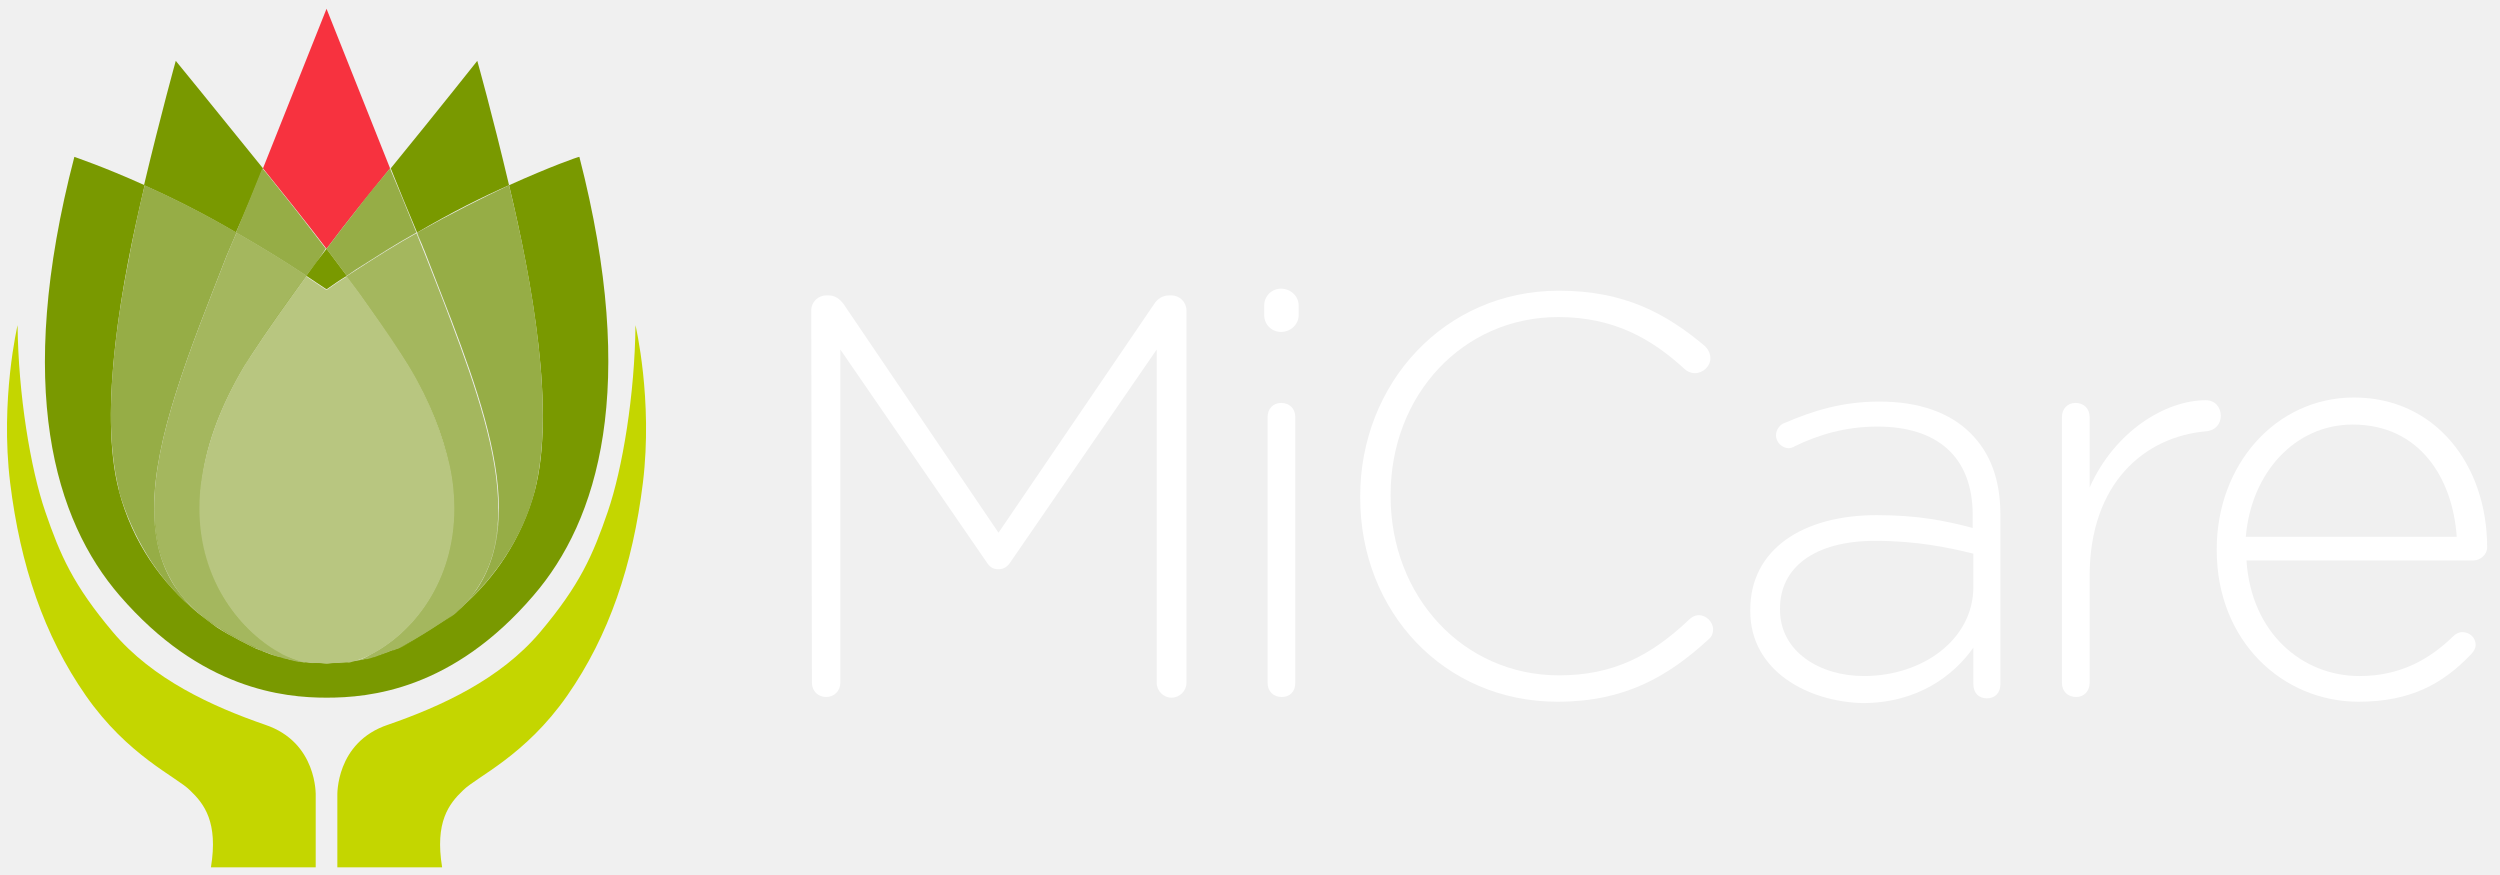
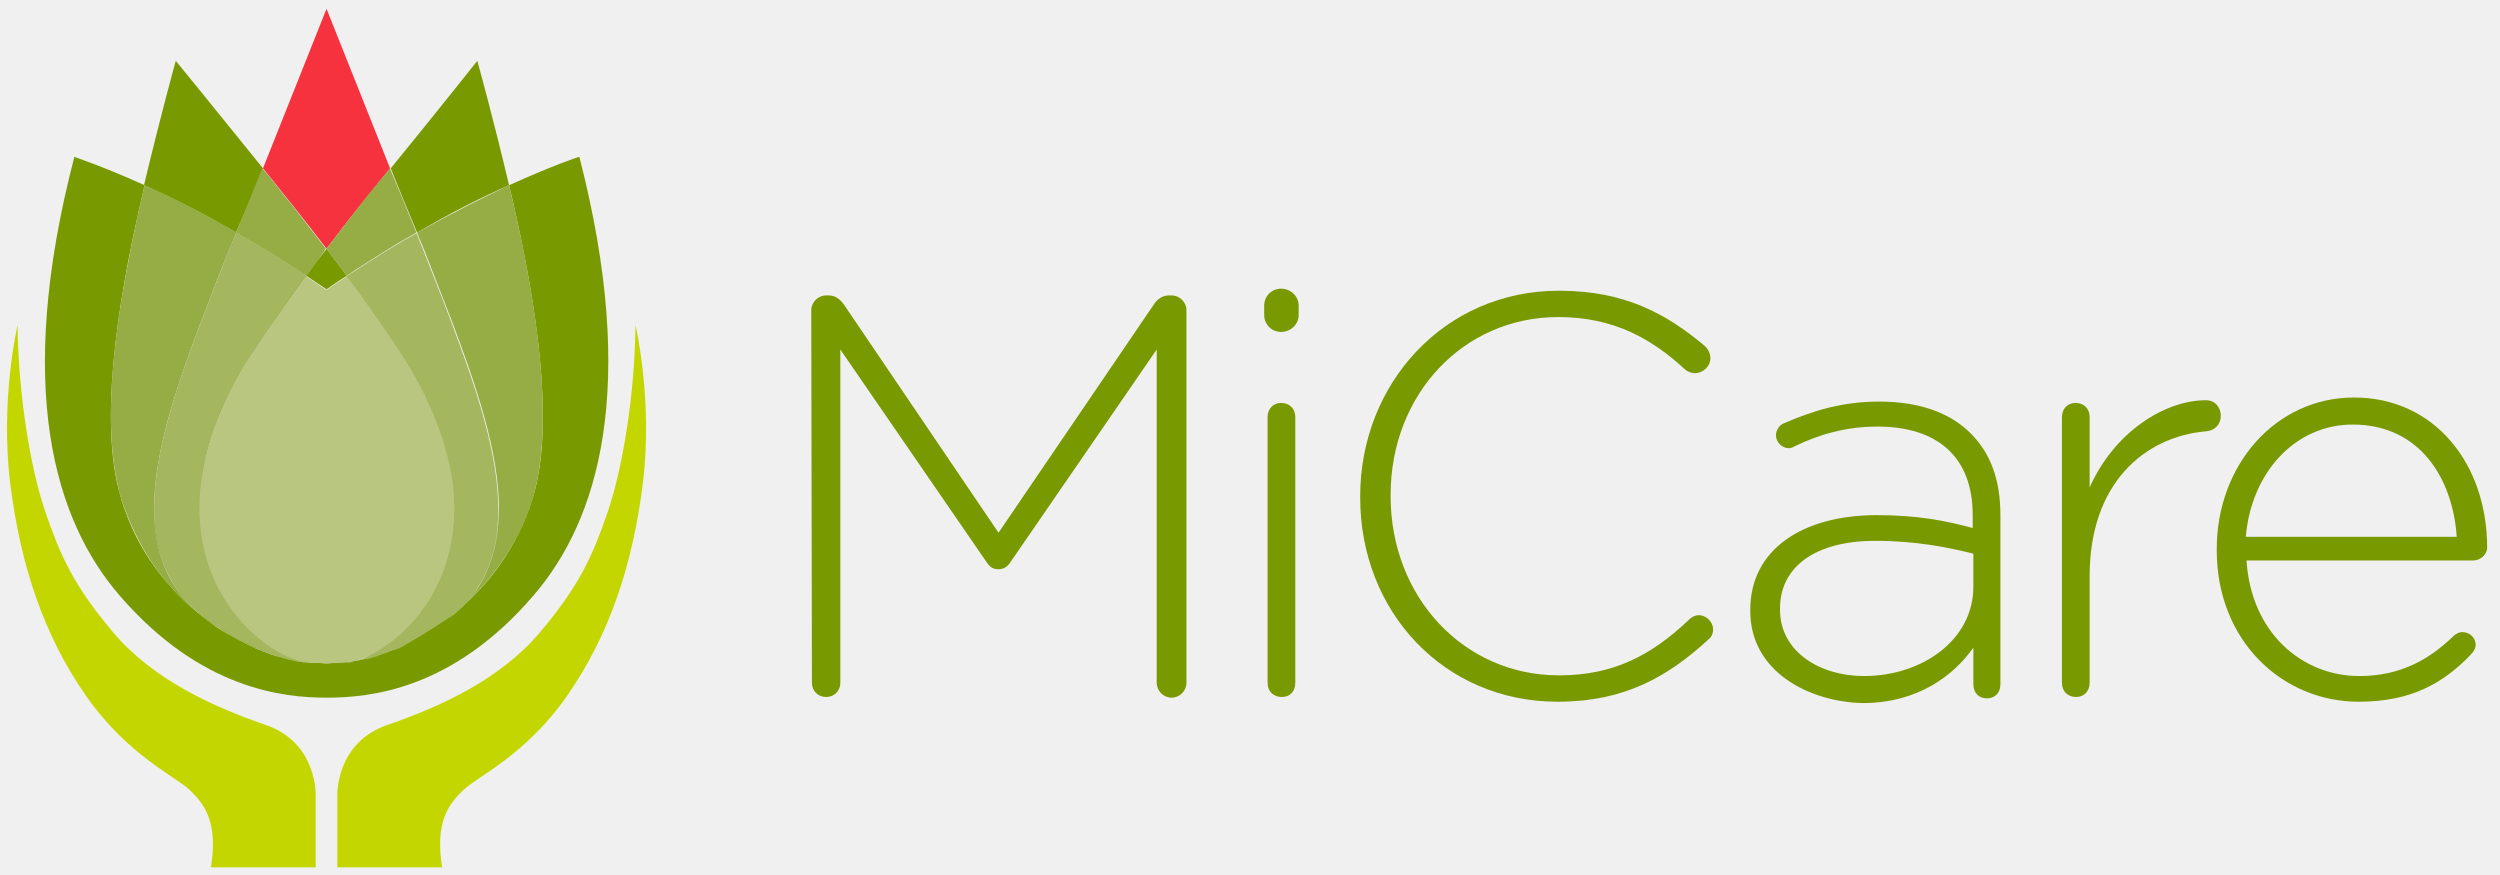
- <svg xmlns="http://www.w3.org/2000/svg" version="1.1" x="0px" y="0px" width="369.8px" height="129.3px" viewBox="0 0 369.8 129.3" style="enable-background:new 0 0 369.8 129.3;" xml:space="preserve">
+ <svg xmlns="http://www.w3.org/2000/svg" version="1.1" id="Layer_1" x="0px" y="0px" width="369.8px" height="129.3px" viewBox="0 0 369.8 129.3" style="enable-background:new 0 0 369.8 129.3;" xml:space="preserve">
  <g>
-     <path style="fill:#fff;" d="M120,45.9c0-1.2,1-2.2,2.2-2.2h0.4c0.9,0,1.6,0.5,2.2,1.3l22.9,33.8L170.7,45   c0.5-0.8,1.3-1.3,2.2-1.3h0.4c1.2,0,2.2,1,2.2,2.2V101c0,1.2-1,2.2-2.2,2.2c-1.2,0-2.2-1-2.2-2.2V51.7l-21.6,31.4   c-0.5,0.8-1.1,1.1-1.8,1.1c-0.8,0-1.3-0.3-1.8-1.1l-21.6-31.4v49.3c0,1.2-0.9,2.1-2.1,2.1s-2.1-0.9-2.1-2.1" />
-     <path style="fill:#fff;" d="M187,45.2c0-1.4,1.1-2.5,2.5-2.5c1.4,0,2.6,1.1,2.6,2.5v1.4c0,1.4-1.2,2.5-2.6,2.5   c-1.4,0-2.5-1.1-2.5-2.5 M187.5,61.7c0-1.2,0.8-2.1,2-2.1c1.2,0,2.1,0.8,2.1,2.1v39.3c0,1.3-0.8,2.1-2,2.1c-1.2,0-2.1-0.8-2.1-2.1   V61.7z" />
+     <path style="fill:#799900;" d="M120,45.9c0-1.2,1-2.2,2.2-2.2h0.4c0.9,0,1.6,0.5,2.2,1.3l22.9,33.8L170.7,45   c0.5-0.8,1.3-1.3,2.2-1.3h0.4c1.2,0,2.2,1,2.2,2.2V101c0,1.2-1,2.2-2.2,2.2c-1.2,0-2.2-1-2.2-2.2V51.7l-21.6,31.4   c-0.5,0.8-1.1,1.1-1.8,1.1c-0.8,0-1.3-0.3-1.8-1.1l-21.6-31.4v49.3c0,1.2-0.9,2.1-2.1,2.1s-2.1-0.9-2.1-2.1" />
+     <path style="fill:#799900;" d="M187,45.2c0-1.4,1.1-2.5,2.5-2.5c1.4,0,2.6,1.1,2.6,2.5v1.4c0,1.4-1.2,2.5-2.6,2.5   c-1.4,0-2.5-1.1-2.5-2.5 M187.5,61.7c0-1.2,0.8-2.1,2-2.1c1.2,0,2.1,0.8,2.1,2.1v39.3c0,1.3-0.8,2.1-2,2.1c-1.2,0-2.1-0.8-2.1-2.1   V61.7z" />
    <path style="fill:#799900;" d="M85.7,23.2c-0.2,0-4.2,1.4-10.4,4.2c3.4,14.2,6.9,33.5,3.8,45.2c-2,7.2-5.9,12.9-10.7,17.1l-1,0.9   l-0.4,0.3c0,0-5.6,3.8-8.1,4.9l0,0c-0.8,0.3-1.6,0.7-2.4,0.9c-0.3,0.1-0.6,0.2-0.9,0.3c-0.4,0.1-0.9,0.3-1.3,0.4   c-0.5,0.1-1,0.2-1.5,0.3l-0.1,0c-1.1,0.2-2.2,0.2-3.2,0.3c-0.3,0-0.7,0.1-1.1,0.1c-0.4,0-0.7,0-1.1-0.1c-1-0.1-1.9-0.1-3-0.2   l-0.2,0c-0.6-0.1-1.1-0.2-1.7-0.4c-0.4-0.1-0.8-0.2-1.2-0.3c-0.4-0.1-0.7-0.2-1.1-0.3c-0.8-0.3-1.5-0.6-2.3-0.9   c0,0-3.9-1.9-5.7-3.1l0,0c-0.6-0.4-2.9-2.2-2.9-2.2c-5.2-4.3-9.6-10.3-11.6-18c-3.1-11.8,0.4-31,3.8-45.2   c-6.2-2.8-10.2-4.1-10.4-4.2C2.1,57.4,8.1,77,17.7,88.1c12,13.9,24.3,15.1,30.6,15.1c6.3,0,18.6-1.1,30.6-15.1   C88.5,77,94.5,57.4,85.7,23.2" />
    <path style="fill:#F7323F;" d="M38.9,24.9c2.9,3.6,6.2,7.7,9.4,11.9c3.2-4.3,6.5-8.3,9.4-11.9L48.3,1.3L38.9,24.9" />
    <path style="fill:#799900;" d="M38.9,24.9C31.4,15.6,26,9,26,9s-2.2,7.9-4.7,18.4c3.8,1.7,8.5,4,13.6,7   C36.4,31.1,37.7,27.9,38.9,24.9" />
    <path style="fill:#96AD46;" d="M29.1,90.5c-2.8-2.3-5.4-5.2-7.4-8.5c-1.7-2.8-3.1-5.9-4.1-9.3c0,0,0-0.1,0-0.1c0,0,0-0.1,0-0.1   c0,0,0,0,0,0c-0.8-3.2-1.2-7-1.2-11c0-7.5,1.2-16,2.8-23.9c0,0,0,0,0,0c0,0,0,0,0-0.1c0.7-3.5,1.4-6.9,2.2-10.1   c3.8,1.7,8.5,4,13.6,7c-0.5,1.2-1,2.3-1.5,3.5c-2.6,6.7-5.4,13.6-7.5,20.3c-1.9,6-3.2,11.7-3.2,17c0,4.3,0.9,8.3,3.1,11.6   C26.8,88.1,27.8,89.3,29.1,90.5" />
    <path style="fill:#799900;" d="M19.1,37.5c0.7-3.5,1.4-6.9,2.2-10.1C20.6,30.6,19.8,34,19.1,37.5 M19.1,37.6   C19.1,37.6,19.1,37.5,19.1,37.6C19.1,37.5,19.1,37.6,19.1,37.6 M17.5,72.5C17.5,72.5,17.5,72.5,17.5,72.5   C17.5,72.5,17.5,72.5,17.5,72.5 M17.6,72.5L17.6,72.5 M17.6,72.6L17.6,72.6 M29.2,90.6c-2.9-2.4-5.5-5.3-7.6-8.7   c2.1,3.4,4.7,6.2,7.4,8.5C29.1,90.5,29.2,90.5,29.2,90.6" />
    <path style="fill:#96AD46;" d="M45.3,40.8c-3.6-2.4-7.1-4.5-10.4-6.4c1.4-3.3,2.7-6.5,3.9-9.5c0.9,1,1.7,2.1,2.6,3.2   c2.2,2.7,4.5,5.7,6.8,8.7c0,0,0,0-0.1,0.1C47.3,38.2,46.3,39.5,45.3,40.8" />
    <path style="fill:#8F9556;" d="M41.5,28.1c-0.9-1.1-1.8-2.2-2.6-3.2c0,0,0,0,0,0C39.7,25.9,40.6,27,41.5,28.1" />
    <path style="fill:#799900;" d="M75.3,27.4c-2.5-10.6-4.7-18.4-4.7-18.4s-5.3,6.7-12.8,15.9c1.2,3,2.5,6.2,3.9,9.5   C66.8,31.4,71.4,29.1,75.3,27.4" />
    <path style="fill:#96AD46;" d="M68.4,89.7c0.8-0.8,1.5-1.7,2.1-2.5c2.3-3.4,3.3-7.5,3.3-12c0-8.3-3.3-18.1-7-27.8   c-1.3-3.4-2.7-6.9-4-10.3c-0.2-0.4-0.3-0.8-0.5-1.2c-0.2-0.5-0.4-1-0.6-1.5c0,0,0,0,0,0c5.2-2.9,9.8-5.2,13.6-7   c2.5,10.3,5,23.3,5,34.1c0,4.1-0.4,7.9-1.2,11.2c-0.9,3.4-2.3,6.4-4,9.1C73.2,84.8,70.9,87.4,68.4,89.7" />
    <path style="fill:#799900;" d="M68.4,89.7C68.4,89.7,68.4,89.7,68.4,89.7c2.5-2.3,4.8-4.9,6.7-8C73.2,84.8,70.9,87.5,68.4,89.7" />
    <path style="fill:#96AD46;" d="M48.3,36.8L48.3,36.8L48.3,36.8 M51.3,40.8c-1-1.3-2-2.7-3-4c1.5-2,3-3.9,4.4-5.7   c1.2-1.6,2.4-3.1,3.6-4.5c0.5-0.6,0.9-1.1,1.4-1.7c0,0.1,0.1,0.2,0.1,0.3c1.2,2.9,2.5,6,3.8,9.2h0h0c-2.9,1.6-5.9,3.5-9,5.5   C52.2,40.2,51.7,40.5,51.3,40.8" />
    <path style="fill:#8F9556;" d="M56.3,26.6c0.5-0.6,0.9-1.1,1.4-1.7C57.2,25.4,56.8,26,56.3,26.6 M48.3,36.8L48.3,36.8   c1.5-2,3-3.9,4.4-5.7C51.3,32.9,49.8,34.9,48.3,36.8" />
    <path style="fill:#799900;" d="M61.6,34.4c-1.3-3.2-2.6-6.2-3.8-9.2C59,28.1,60.3,31.2,61.6,34.4L61.6,34.4" />
    <polyline style="fill:#7F9D17;" points="61.6,34.4 61.6,34.4 61.6,34.4 61.6,34.4 61.6,34.4  " />
    <path style="fill:#A4B75E;" d="M45.1,98c-0.3,0-0.6-0.1-0.8-0.1l-0.2,0c-0.4-0.1-0.9-0.2-1.3-0.3c-0.1,0-0.2-0.1-0.3-0.1l-0.5-0.1   c-0.2-0.1-0.4-0.1-0.6-0.2c0,0,0,0-0.1,0L40.6,97l-0.5-0.2c-0.4-0.2-0.9-0.3-1.3-0.5c-0.1,0-0.2-0.1-0.3-0.1l-0.7-0.3   c0,0-3.6-1.7-5.5-3c-0.1,0-0.1-0.1-0.2-0.1l0,0l0,0c-0.6-0.4-2.9-2.2-2.9-2.2c0,0,0,0,0,0c-1.3-1.2-2.4-2.4-3.3-3.8   c-2.2-3.4-3.1-7.3-3.1-11.6c0-5.2,1.3-11,3.2-17c2.1-6.7,4.9-13.6,7.5-20.3c0.5-1.2,1-2.4,1.5-3.5c3.3,1.9,6.8,4,10.4,6.4   c-2.9,3.9-5.7,7.9-8.3,11.9c-0.3,0.5-0.6,1-0.9,1.4c-3.5,5.9-5.5,11.3-6.2,16.2c-0.3,1.7-0.4,3.3-0.4,4.8   c0,10.9,6.1,18.4,12.3,21.6c0.8,0.5,1.8,0.8,2.8,1.1C44.8,97.9,45,98,45.1,98" />
    <path style="fill:#799900;" d="M32.2,92.8L32.2,92.8L32.2,92.8c-1.1-0.7-2-1.4-2.9-2.2c0,0,0,0,0,0c0,0,0,0,0,0   C29.2,90.6,31.6,92.4,32.2,92.8L32.2,92.8 M37.9,95.9l-0.1-0.1c-1.8-0.8-3.6-1.8-5.3-2.9C34.3,94.2,37.9,95.9,37.9,95.9 M38.8,96.3   c-0.1,0-0.1-0.1-0.2-0.1l-0.1,0C38.7,96.3,38.7,96.3,38.8,96.3 M41.9,97.3l-0.2,0l-0.5-0.1l-0.1,0c0,0,0,0,0.1,0   C41.5,97.2,41.7,97.3,41.9,97.3 M45.4,98.1C45,98,44.7,98,44.3,97.9l-0.2,0l-0.7-0.1c-0.2-0.1-0.4-0.1-0.7-0.2   c0.4,0.1,0.9,0.2,1.3,0.3l0.2,0c0.3,0.1,0.6,0.1,0.8,0.1C45.2,98,45.3,98,45.4,98.1" />
    <path style="fill:#829F1F;" d="M25.9,86.8c-2.2-3.4-3.1-7.3-3.1-11.6c0-5.2,1.3-11,3.2-17c-1.9,6-3.2,11.7-3.2,17   C22.9,79.5,23.7,83.4,25.9,86.8" />
    <path style="fill:#A4B75E;" d="M51.6,98c1.2-0.2,2.3-0.6,3.2-1.2c6.2-3.2,12.3-10.7,12.3-21.6c0-2-0.2-4.2-0.7-6.4   c-0.9-4.5-2.8-9.3-6-14.6c-0.4-0.6-0.8-1.3-1.2-1.9c-2-3-4.1-6.1-6.2-9c-0.6-0.8-1.2-1.6-1.8-2.4c0.5-0.3,0.9-0.6,1.4-0.9   c3.1-2,6.1-3.9,9-5.5c0.2,0.5,0.4,1,0.6,1.5c0.2,0.4,0.3,0.8,0.5,1.2c1.3,3.4,2.7,6.8,4,10.3c3.7,9.8,7,19.5,7,27.8   c0,4.5-0.9,8.5-3.3,12c-0.6,0.9-1.3,1.8-2.1,2.6c0,0,0,0,0,0l-1,0.9l-0.4,0.3c0,0-5.6,3.8-8.1,4.9l0,0c0,0,0,0-0.1,0   c-0.2,0.1-0.4,0.2-0.6,0.2c-0.4,0.1-0.7,0.3-1.1,0.4c-0.2,0.1-0.3,0.1-0.5,0.2c-0.1,0-0.1,0-0.2,0.1c0,0,0,0-0.1,0l-0.3,0.1   l-0.5,0.2c0,0,0,0,0,0c0,0-0.1,0-0.1,0c-0.3,0.1-0.6,0.2-1,0.3l-0.1,0c-0.1,0-0.1,0-0.2,0c-0.5,0.1-1,0.2-1.5,0.3l-0.1,0   C52.2,97.9,51.9,97.9,51.6,98" />
    <path style="fill:#799900;" d="M58.8,95.9C58.8,95.9,58.8,95.9,58.8,95.9l0.1,0c2.5-1.1,8.1-4.9,8.1-4.9l0.4-0.3l1-0.9c0,0,0,0,0,0   c0,0,0,0,0,0c-0.4,0.3-0.7,0.6-1,0.9l-0.4,0.3c-2.6,2.1-5.3,3.7-8.1,4.9L58.8,95.9C58.8,95.9,58.8,95.9,58.8,95.9 M57.1,96.6   c0.4-0.1,0.7-0.3,1.1-0.4c-0.2,0.1-0.4,0.2-0.7,0.3C57.4,96.5,57.2,96.5,57.1,96.6 M56.4,96.8C56.4,96.8,56.4,96.8,56.4,96.8   c0.1,0,0.2-0.1,0.3-0.1C56.6,96.8,56.5,96.8,56.4,96.8L56.4,96.8 M55.4,97.1C55.5,97.1,55.5,97.1,55.4,97.1c0.1,0,0.1,0,0.1,0   L55.4,97.1C55.5,97.1,55.5,97.1,55.4,97.1 M51.1,98.1c0.2,0,0.3-0.1,0.4-0.1c0.3,0,0.7-0.1,1-0.1l0.1,0c0.5-0.1,1-0.2,1.5-0.3   c0.1,0,0.1,0,0.2,0l-0.2,0l-0.7,0.2l-0.8,0.2l-0.1,0C52.1,97.9,51.6,98,51.1,98.1" />
    <path style="fill:#829F1F;" d="M62.3,35.9c-0.2-0.5-0.4-1-0.6-1.5C61.8,34.9,62.1,35.4,62.3,35.9 M70.5,87.1   c2.3-3.4,3.3-7.5,3.3-12c0-8.3-3.3-18.1-7-27.8c3.7,9.8,7,19.5,7,27.8C73.7,79.6,72.8,83.7,70.5,87.1" />
    <path style="fill:#829F1F;" d="M52.6,39.9c3.1-2,6.1-3.9,9-5.5l0,0C58.8,36,55.7,37.8,52.6,39.9" />
    <polyline style="fill:#7B9B08;" points="61.6,34.4 61.6,34.4 61.6,34.4 61.6,34.4  " />
    <path style="fill:#799900;" d="M51.3,40.8c-1-1.3-2-2.7-3-4c-1,1.3-2,2.6-3,4c1,0.7,2,1.3,3,2C49.3,42.1,50.3,41.4,51.3,40.8" />
    <path style="fill:#B8C680;" d="M48.3,98.2c-0.4,0-0.7,0-1.1-0.1c-0.7,0-1.4,0-2.1-0.1c-0.2,0-0.3-0.1-0.5-0.1c-1-0.2-2-0.6-2.8-1.1   c-6.2-3.2-12.3-10.7-12.3-21.6c0-1.5,0.1-3.2,0.4-4.8c0.8-4.9,2.7-10.3,6.2-16.2c0.3-0.5,0.6-1,0.9-1.4c2.6-4,5.4-8,8.3-11.9   c1,0.7,2,1.3,3,2c1-0.7,2-1.4,3-2c0.6,0.8,1.2,1.6,1.8,2.4c2.1,3,4.3,6,6.2,9c0.4,0.6,0.8,1.3,1.2,1.9c3.2,5.3,5,10.2,6,14.6   c0.5,2.3,0.7,4.4,0.7,6.4c0,10.9-6.1,18.4-12.3,21.6c-0.9,0.5-2,0.9-3.2,1.2c-0.8,0.1-1.5,0.1-2.2,0.1C49,98.1,48.7,98.2,48.3,98.2   " />
    <path style="fill:#799900;" d="M48.4,98.3h-0.2c-0.9,0-1.9-0.1-2.8-0.2c-0.1,0-0.2,0-0.3-0.1c0.7,0.1,1.4,0.1,2.1,0.1   c0.4,0,0.7,0.1,1.1,0.1c0.4,0,0.7,0,1.1-0.1c0.7,0,1.5-0.1,2.2-0.1c-0.1,0-0.3,0.1-0.4,0.1C50.2,98.2,49.3,98.3,48.4,98.3" />
    <line style="fill:#86A229;" x1="51.3" y1="40.8" x2="51.3" y2="40.8" />
    <path style="fill:#8DA736;" d="M37,52.7c2.6-4,5.4-8,8.3-11.9C42.5,44.7,39.6,48.7,37,52.7 M44.6,97.9c-1-0.2-2-0.6-2.8-1.1   c-6.2-3.2-12.3-10.7-12.3-21.6c0-1.5,0.1-3.2,0.4-4.8c-0.3,1.7-0.4,3.3-0.4,4.8c0,10.9,6.2,18.4,12.3,21.6   C42.7,97.3,43.6,97.6,44.6,97.9" />
    <path style="fill:#8DA736;" d="M53,43.2c-0.6-0.8-1.2-1.6-1.8-2.4C51.8,41.6,52.4,42.4,53,43.2 M66.4,68.7c-0.9-4.5-2.8-9.3-6-14.6   c-0.4-0.6-0.8-1.3-1.2-1.9c0.4,0.6,0.8,1.3,1.2,1.9C63.6,59.4,65.5,64.3,66.4,68.7" />
    <path style="fill:#C4D600;" d="M46.7,128.3v-10.6c0,0,0.3-7.9-7.5-10.5c-7.8-2.7-16.6-6.7-22.5-13.7c-5.9-7-7.8-11.4-10-17.8   c-2.2-6.4-4-17.4-4.1-27.6c0,0-2.6,11-1.1,23.3c1.5,12.2,5,22.6,11.2,31.5c6.2,8.9,13.4,12,15.4,14c2.1,2,4.2,4.7,3.1,11.4" />
    <path style="fill:#C4D600;" d="M49.9,128.3v-10.6c0,0-0.3-7.9,7.5-10.5c7.8-2.7,16.6-6.7,22.5-13.7c5.9-7,7.8-11.4,10-17.8   c2.2-6.4,4-17.4,4.1-27.6c0,0,2.6,11,1.1,23.3c-1.5,12.2-5,22.6-11.2,31.5c-6.2,8.9-13.4,12-15.4,14c-2.1,2-4.2,4.7-3.1,11.4" />
-     <path style="fill:#fff;" d="M201.2,73.6v-0.2c0-16.6,12.4-30.4,29.4-30.4c9.7,0,15.9,3.4,21.6,8.2c0.4,0.4,0.8,1,0.8,1.8   c0,1.2-1.1,2.2-2.3,2.2c-0.6,0-1.2-0.3-1.5-0.6c-4.9-4.5-10.5-7.7-18.7-7.7c-14.1,0-24.8,11.5-24.8,26.3v0.2   c0,14.9,10.8,26.5,24.9,26.5c8,0,13.6-2.9,19.2-8.2c0.3-0.3,0.8-0.7,1.5-0.7c1.1,0,2.1,1,2.1,2.1c0,0.7-0.3,1.2-0.7,1.5   c-6,5.5-12.4,9.2-22.3,9.2C213.6,103.8,201.2,90.5,201.2,73.6" />
-     <path style="fill:#fff;" d="M258.9,90.4v-0.2c0-8.9,7.7-14,18.7-14c6,0,10.1,0.8,14.2,1.9v-1.9c0-8.7-5.3-13.1-14.1-13.1   c-4.7,0-8.7,1.2-12.2,2.9c-0.3,0.2-0.7,0.3-0.9,0.3c-1,0-1.9-0.9-1.9-1.9c0-1,0.8-1.7,1.2-1.8c4.4-1.9,8.7-3.2,14.1-3.2   c5.8,0,10.4,1.6,13.5,4.7c2.9,2.9,4.4,6.8,4.4,12.1v25c0,1.3-0.8,2.1-2,2.1c-1.2,0-2-0.8-2-2.1v-5.4c-2.9,4.1-8.2,8.2-16.4,8.2   C267.5,103.8,258.9,99.3,258.9,90.4 M291.9,86.8v-4.9c-3.6-0.9-8.4-1.9-14.5-1.9c-9.1,0-14.1,4-14.1,10v0.2c0,6.2,5.9,9.8,12.4,9.8   C284.4,100,291.9,94.6,291.9,86.8" />
-     <path style="fill:#fff;" d="M305,61.7c0-1.2,0.8-2.1,2-2.1c1.2,0,2.1,0.8,2.1,2.1v10.4c3.7-8.3,11.2-12.9,17.2-12.9   c1.3,0,2.2,1,2.2,2.3c0,1.2-0.8,2.2-2.2,2.3c-9.1,0.8-17.2,7.7-17.2,21.4v15.8c0,1.2-0.8,2.1-2,2.1c-1.2,0-2.1-0.8-2.1-2.1" />
-     <path style="fill:#fff;" d="M348.9,103.8c-11.3,0-21-9-21-22.4v-0.2c0-12.4,8.7-22.4,20.3-22.4c12,0,19.7,9.9,19.7,22.2   c0,1-1,1.9-2,1.9h-33.6C333,93.7,340.6,100,349,100c6.1,0,10.4-2.5,13.9-5.9c0.3-0.3,0.8-0.6,1.3-0.6c1.1,0,2,0.8,2,1.9   c0,0.4-0.2,0.9-0.7,1.4C361.4,101.1,356.6,103.8,348.9,103.8 M363.4,79.4c-0.6-8.7-5.5-16.6-15.4-16.6c-8.5,0-15,7.1-15.8,16.6   H363.4z" />
+     <path style="fill:#799900;" d="M201.2,73.6v-0.2c0-16.6,12.4-30.4,29.4-30.4c9.7,0,15.9,3.4,21.6,8.2c0.4,0.4,0.8,1,0.8,1.8   c0,1.2-1.1,2.2-2.3,2.2c-0.6,0-1.2-0.3-1.5-0.6c-4.9-4.5-10.5-7.7-18.7-7.7c-14.1,0-24.8,11.5-24.8,26.3v0.2   c0,14.9,10.8,26.5,24.9,26.5c8,0,13.6-2.9,19.2-8.2c0.3-0.3,0.8-0.7,1.5-0.7c1.1,0,2.1,1,2.1,2.1c0,0.7-0.3,1.2-0.7,1.5   c-6,5.5-12.4,9.2-22.3,9.2C213.6,103.8,201.2,90.5,201.2,73.6" />
+     <path style="fill:#799900;" d="M258.9,90.4v-0.2c0-8.9,7.7-14,18.7-14c6,0,10.1,0.8,14.2,1.9v-1.9c0-8.7-5.3-13.1-14.1-13.1   c-4.7,0-8.7,1.2-12.2,2.9c-0.3,0.2-0.7,0.3-0.9,0.3c-1,0-1.9-0.9-1.9-1.9c0-1,0.8-1.7,1.2-1.8c4.4-1.9,8.7-3.2,14.1-3.2   c5.8,0,10.4,1.6,13.5,4.7c2.9,2.9,4.4,6.8,4.4,12.1v25c0,1.3-0.8,2.1-2,2.1c-1.2,0-2-0.8-2-2.1v-5.4c-2.9,4.1-8.2,8.2-16.4,8.2   C267.5,103.8,258.9,99.3,258.9,90.4 M291.9,86.8v-4.9c-3.6-0.9-8.4-1.9-14.5-1.9c-9.1,0-14.1,4-14.1,10v0.2c0,6.2,5.9,9.8,12.4,9.8   C284.4,100,291.9,94.6,291.9,86.8" />
+     <path style="fill:#799900;" d="M305,61.7c0-1.2,0.8-2.1,2-2.1c1.2,0,2.1,0.8,2.1,2.1v10.4c3.7-8.3,11.2-12.9,17.2-12.9   c1.3,0,2.2,1,2.2,2.3c0,1.2-0.8,2.2-2.2,2.3c-9.1,0.8-17.2,7.7-17.2,21.4v15.8c0,1.2-0.8,2.1-2,2.1c-1.2,0-2.1-0.8-2.1-2.1" />
+     <path style="fill:#799900;" d="M348.9,103.8c-11.3,0-21-9-21-22.4v-0.2c0-12.4,8.7-22.4,20.3-22.4c12,0,19.7,9.9,19.7,22.2   c0,1-1,1.9-2,1.9h-33.6C333,93.7,340.6,100,349,100c6.1,0,10.4-2.5,13.9-5.9c0.3-0.3,0.8-0.6,1.3-0.6c1.1,0,2,0.8,2,1.9   c0,0.4-0.2,0.9-0.7,1.4C361.4,101.1,356.6,103.8,348.9,103.8 M363.4,79.4c-0.6-8.7-5.5-16.6-15.4-16.6c-8.5,0-15,7.1-15.8,16.6   H363.4z" />
  </g>
</svg>
